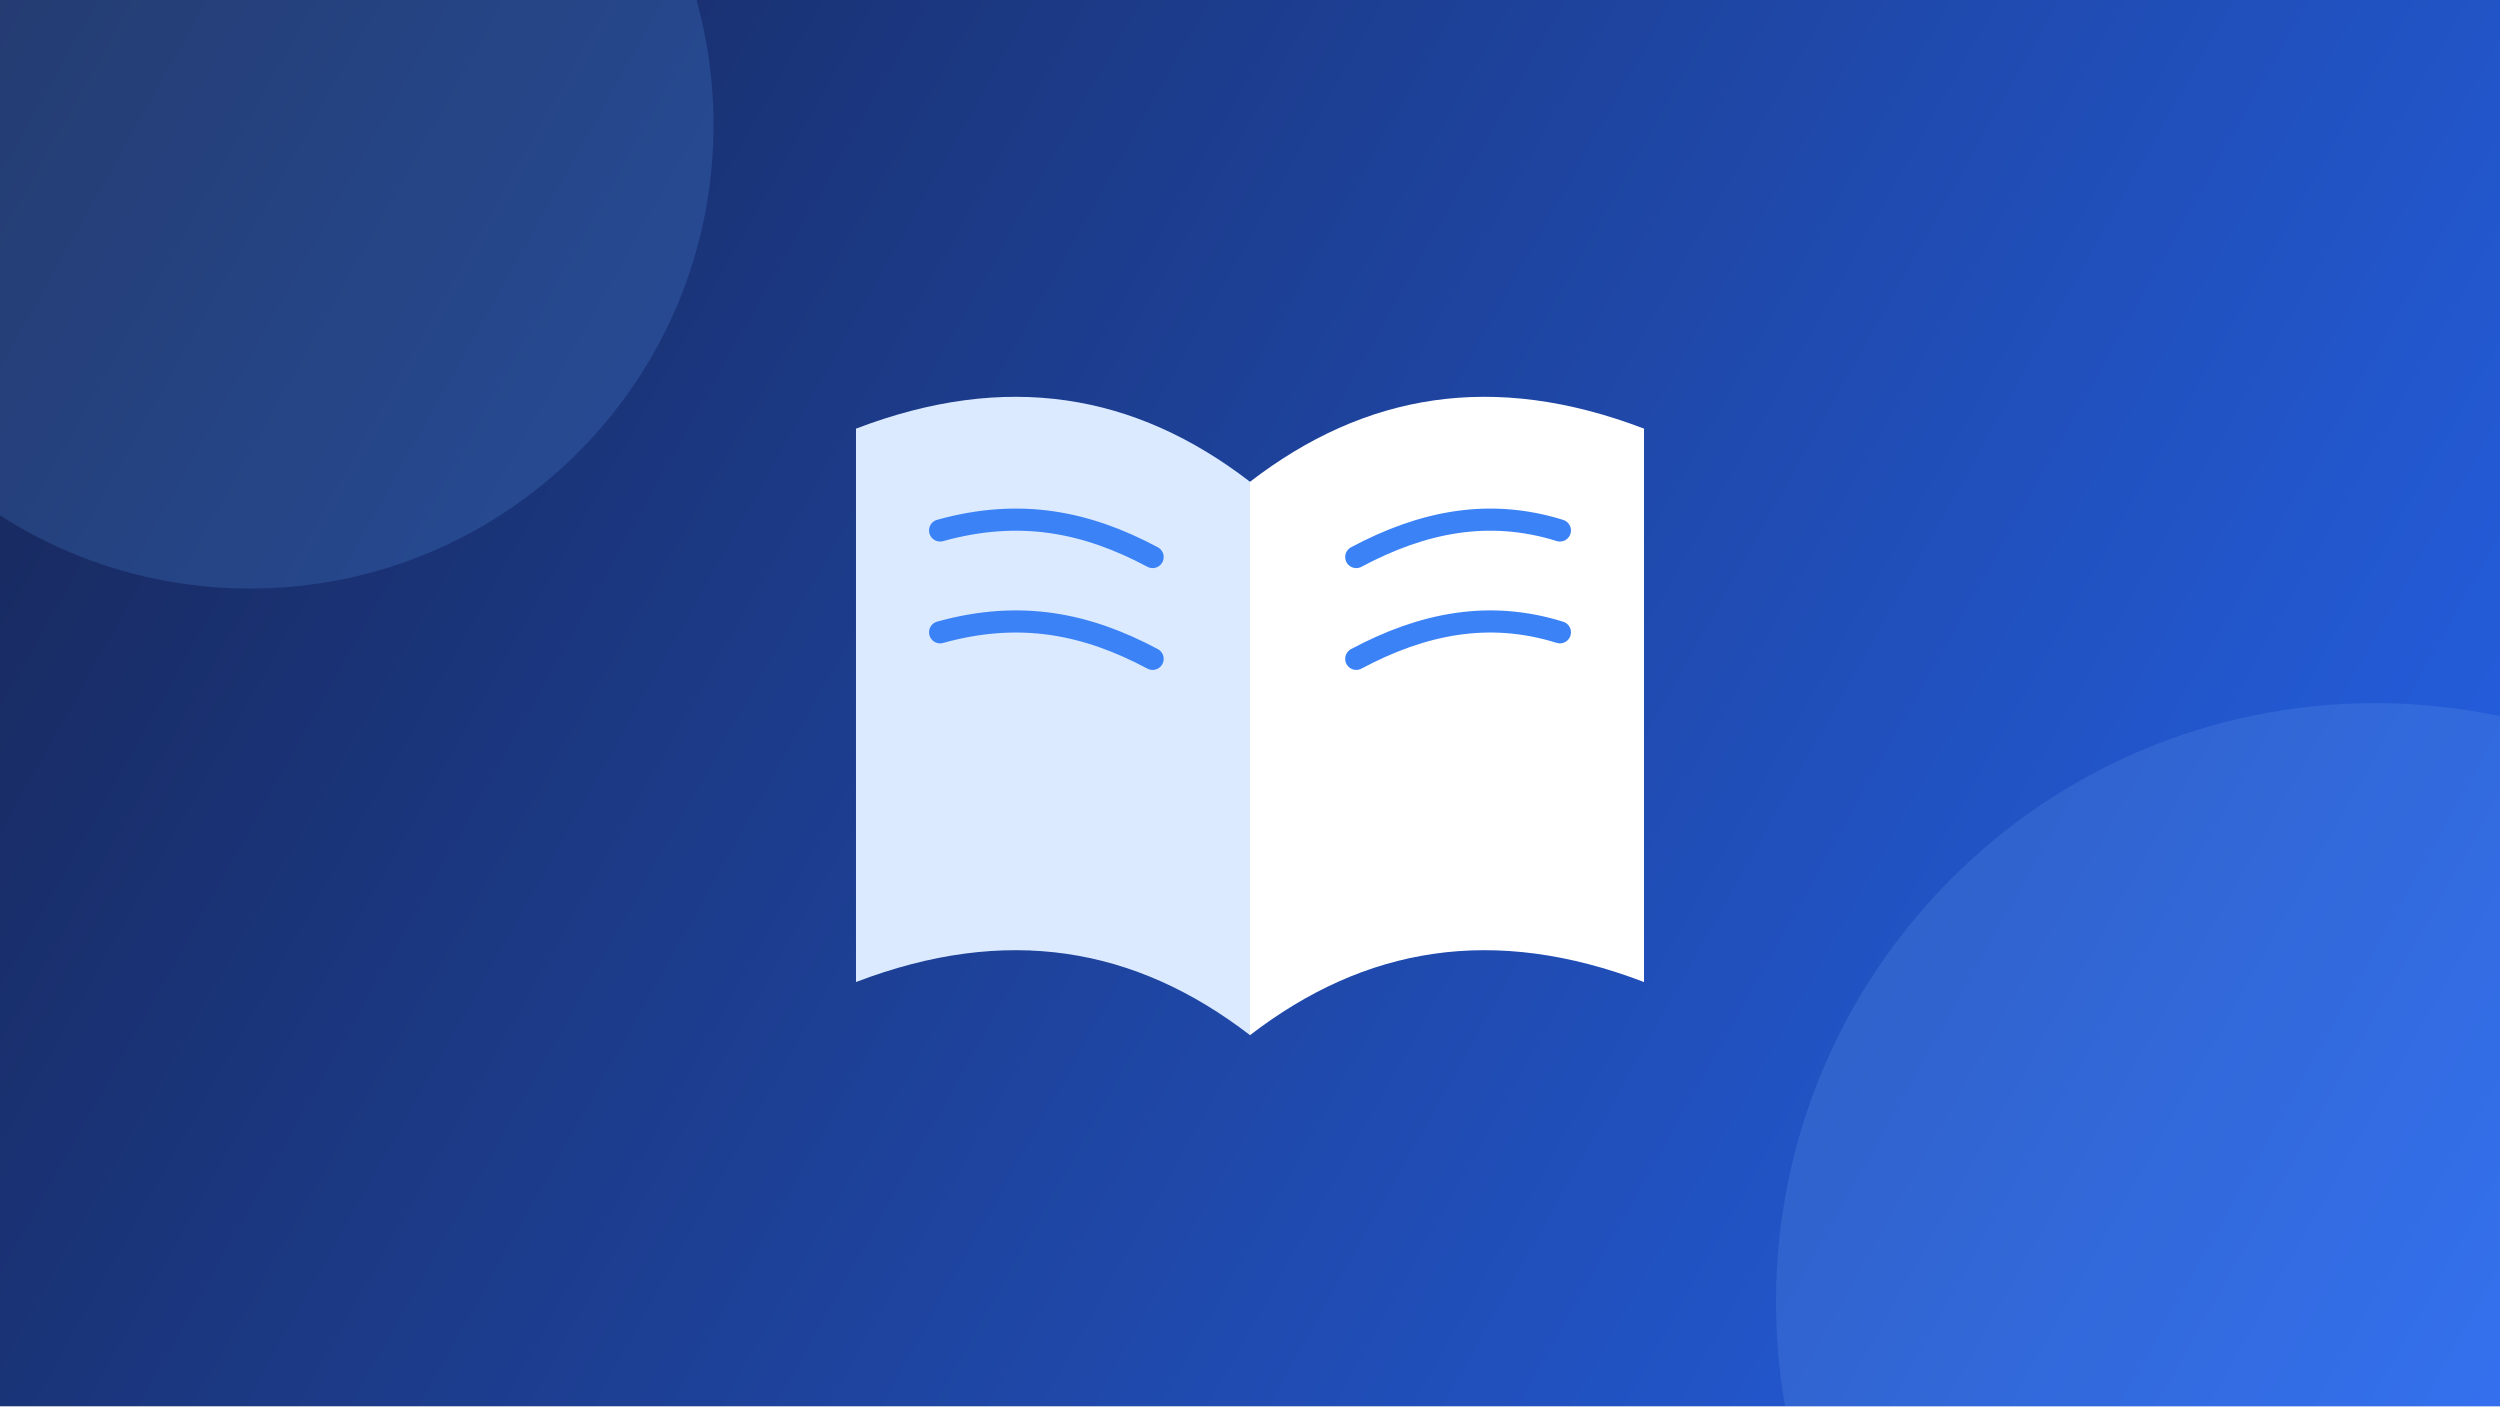
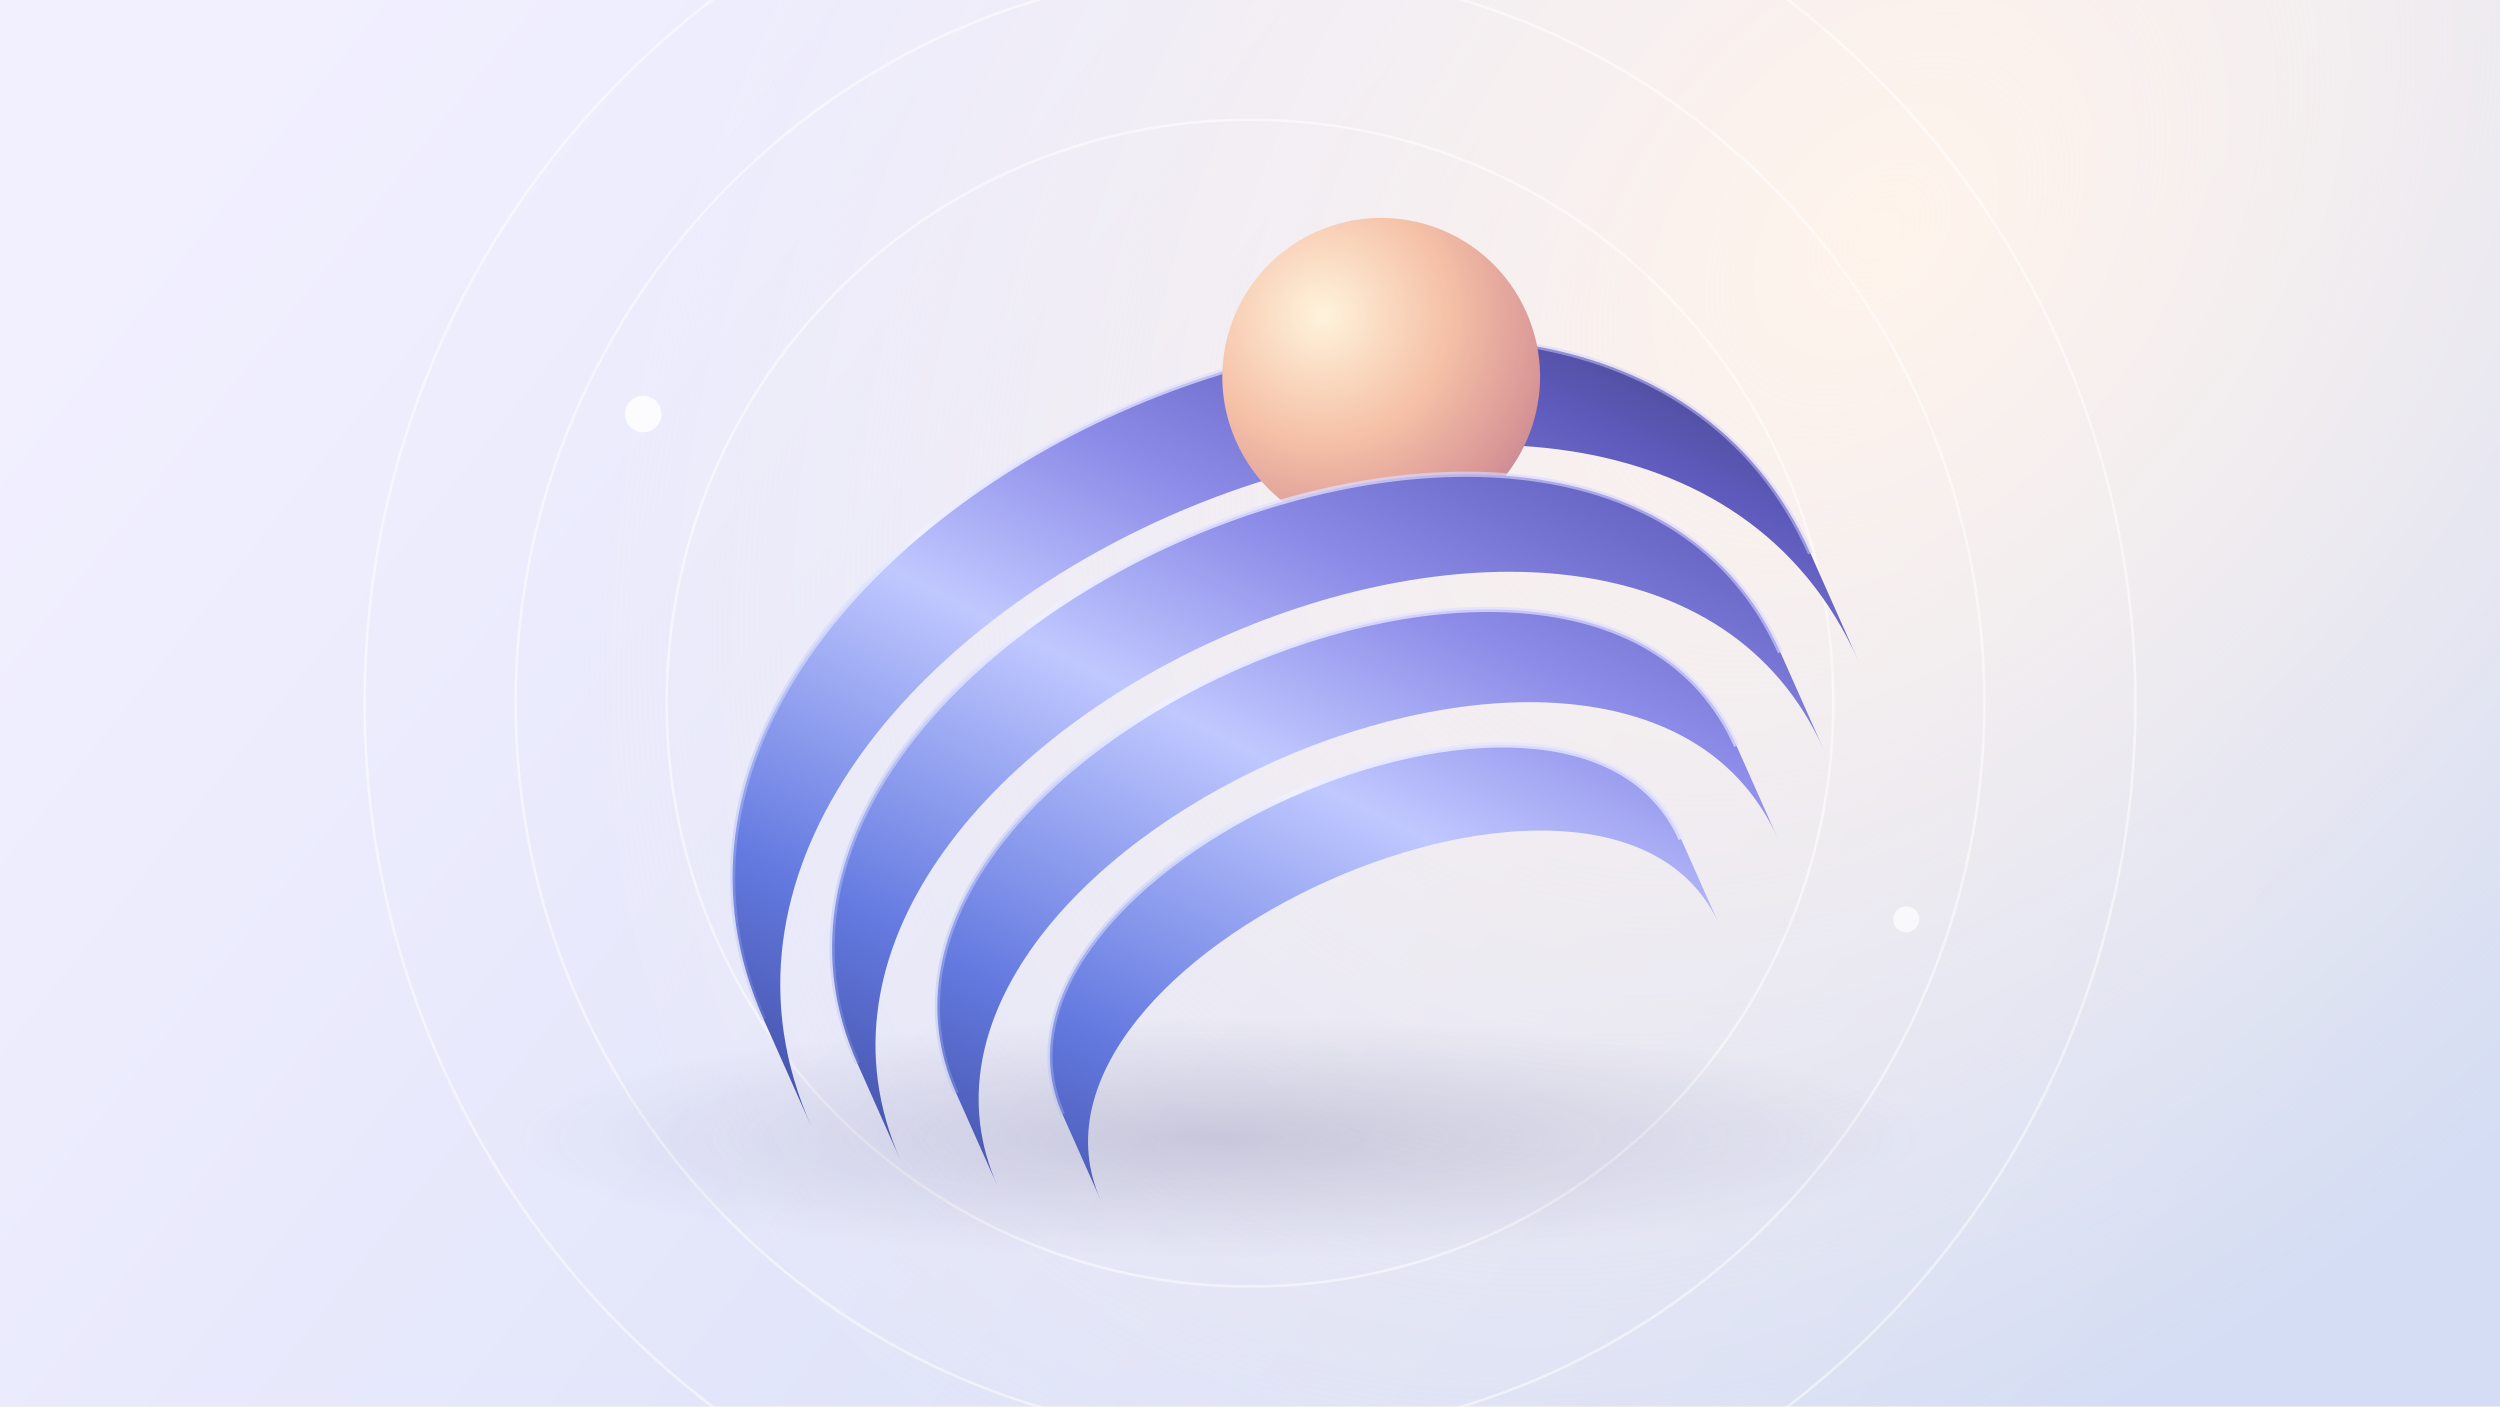
<svg xmlns="http://www.w3.org/2000/svg" width="960" height="540" viewBox="0 0 960 540" fill="none" role="img" aria-label="Parcours de formation">
  <defs>
-     <linearGradient id="learningPathCover" x1="0" y1="0" x2="960" y2="540" gradientUnits="userSpaceOnUse">
-       <stop stop-color="#172554" />
-       <stop offset="1" stop-color="#2563EB" />
+     <linearGradient id="background" x1="120" y1="0" x2="800" y2="540" gradientUnits="userSpaceOnUse">
+       <stop stop-color="#F2F0FF" />
+       <stop offset=".52" stop-color="#E3E6FA" />
+       <stop offset="1" stop-color="#D4DDF4" />
    </linearGradient>
+     <radialGradient id="light" cx="0" cy="0" r="1" gradientTransform="translate(720 90) rotate(130) scale(590 420)" gradientUnits="userSpaceOnUse">
+       <stop stop-color="#FFF4EB" />
+       <stop offset="1" stop-color="#FFF4EB" stop-opacity="0" />
+     </radialGradient>
+     <linearGradient id="ribbon" x1="255" y1="400" x2="635" y2="90" gradientUnits="userSpaceOnUse">
+       <stop stop-color="#343E8F" />
+       <stop offset=".24" stop-color="#647AE0" />
+       <stop offset=".49" stop-color="#C0C8FF" />
+       <stop offset=".65" stop-color="#8D8CE8" />
+       <stop offset=".84" stop-color="#5D5ABB" />
+       <stop offset="1" stop-color="#39396E" />
+     </linearGradient>
+     <linearGradient id="edge" x1="250" y1="380" x2="685" y2="120" gradientUnits="userSpaceOnUse">
+       <stop stop-color="#879BEF" stop-opacity="0" />
+       <stop offset=".46" stop-color="#EEF0FF" />
+       <stop offset="1" stop-color="#C9C5FF" stop-opacity=".3" />
+     </linearGradient>
+     <radialGradient id="sphere" cx="0" cy="0" r="1" gradientTransform="translate(566 145) rotate(55) scale(115)" gradientUnits="userSpaceOnUse">
+       <stop stop-color="#FFF3DC" />
+       <stop offset=".42" stop-color="#F5C1A7" />
+       <stop offset=".77" stop-color="#D79395" />
+       <stop offset="1" stop-color="#9B759A" />
+     </radialGradient>
+     <radialGradient id="shadow" cx="0" cy="0" r="1" gradientTransform="translate(468 437) scale(270 46)" gradientUnits="userSpaceOnUse">
+       <stop stop-color="#62608D" stop-opacity=".24" />
+       <stop offset="1" stop-color="#62608D" stop-opacity="0" />
+     </radialGradient>
  </defs>
-   <rect width="960" height="540" fill="url(#learningPathCover)" />
-   <circle cx="96" cy="48" r="178" fill="#60A5FA" opacity=".18" />
-   <circle cx="912" cy="500" r="230" fill="#93C5FD" opacity=".14" />
-   <g transform="translate(480 270) scale(1.7) translate(-754 -268)">
-     <path d="M665 206C699 193 728 198 754 218V343C728 323 699 318 665 331V206Z" fill="#DBEAFE" />
-     <path d="M754 218C780 198 809 193 843 206V331C809 318 780 323 754 343V218Z" fill="white" />
-     <path d="M684 229C702 224 717 227 732 235M684 252C702 247 717 250 732 258M778 235C793 227 808 224 824 229M778 258C793 250 808 247 824 252" stroke="#3B82F6" stroke-width="5" stroke-linecap="round" />
+   <rect width="960" height="540" fill="url(#background)" />
+   <rect width="960" height="540" fill="url(#light)" />
+   <g stroke="#FFFFFF" stroke-opacity=".5">
+     <circle cx="480" cy="270" r="224" />
+     <circle cx="480" cy="270" r="282" />
+     <circle cx="480" cy="270" r="340" />
  </g>
+   <ellipse cx="468" cy="437" rx="270" ry="46" fill="url(#shadow)" />
+   <g transform="rotate(-24 480 270)">
+     <path d="M260 305C260 94 700 94 700 305L700 350C700 139 260 139 260 350Z" fill="url(#ribbon)" />
+     <path d="M260 305C260 94 700 94 700 305" stroke="url(#edge)" stroke-width="2" />
+     <circle cx="577" cy="176" r="61" fill="url(#sphere)" />
+     <path d="M286 335C286 157 674 157 674 335L674 376C674 198 286 198 286 376Z" fill="url(#ribbon)" />
+     <path d="M286 335C286 157 674 157 674 335" stroke="url(#edge)" stroke-width="2" />
+     <path d="M316 361C316 220 644 220 644 361L644 400C644 259 316 259 316 400Z" fill="url(#ribbon)" />
+     <path d="M316 361C316 220 644 220 644 361" stroke="url(#edge)" stroke-width="2" />
+     <path d="M350 385C350 283 610 283 610 385L610 421C610 319 350 319 350 421Z" fill="url(#ribbon)" />
+     <path d="M350 385C350 283 610 283 610 385" stroke="url(#edge)" stroke-width="2" />
+   </g>
+   <circle cx="247" cy="159" r="7" fill="#FFFFFF" fill-opacity=".85" />
+   <circle cx="732" cy="353" r="5" fill="#FFFFFF" fill-opacity=".7" />
</svg>
